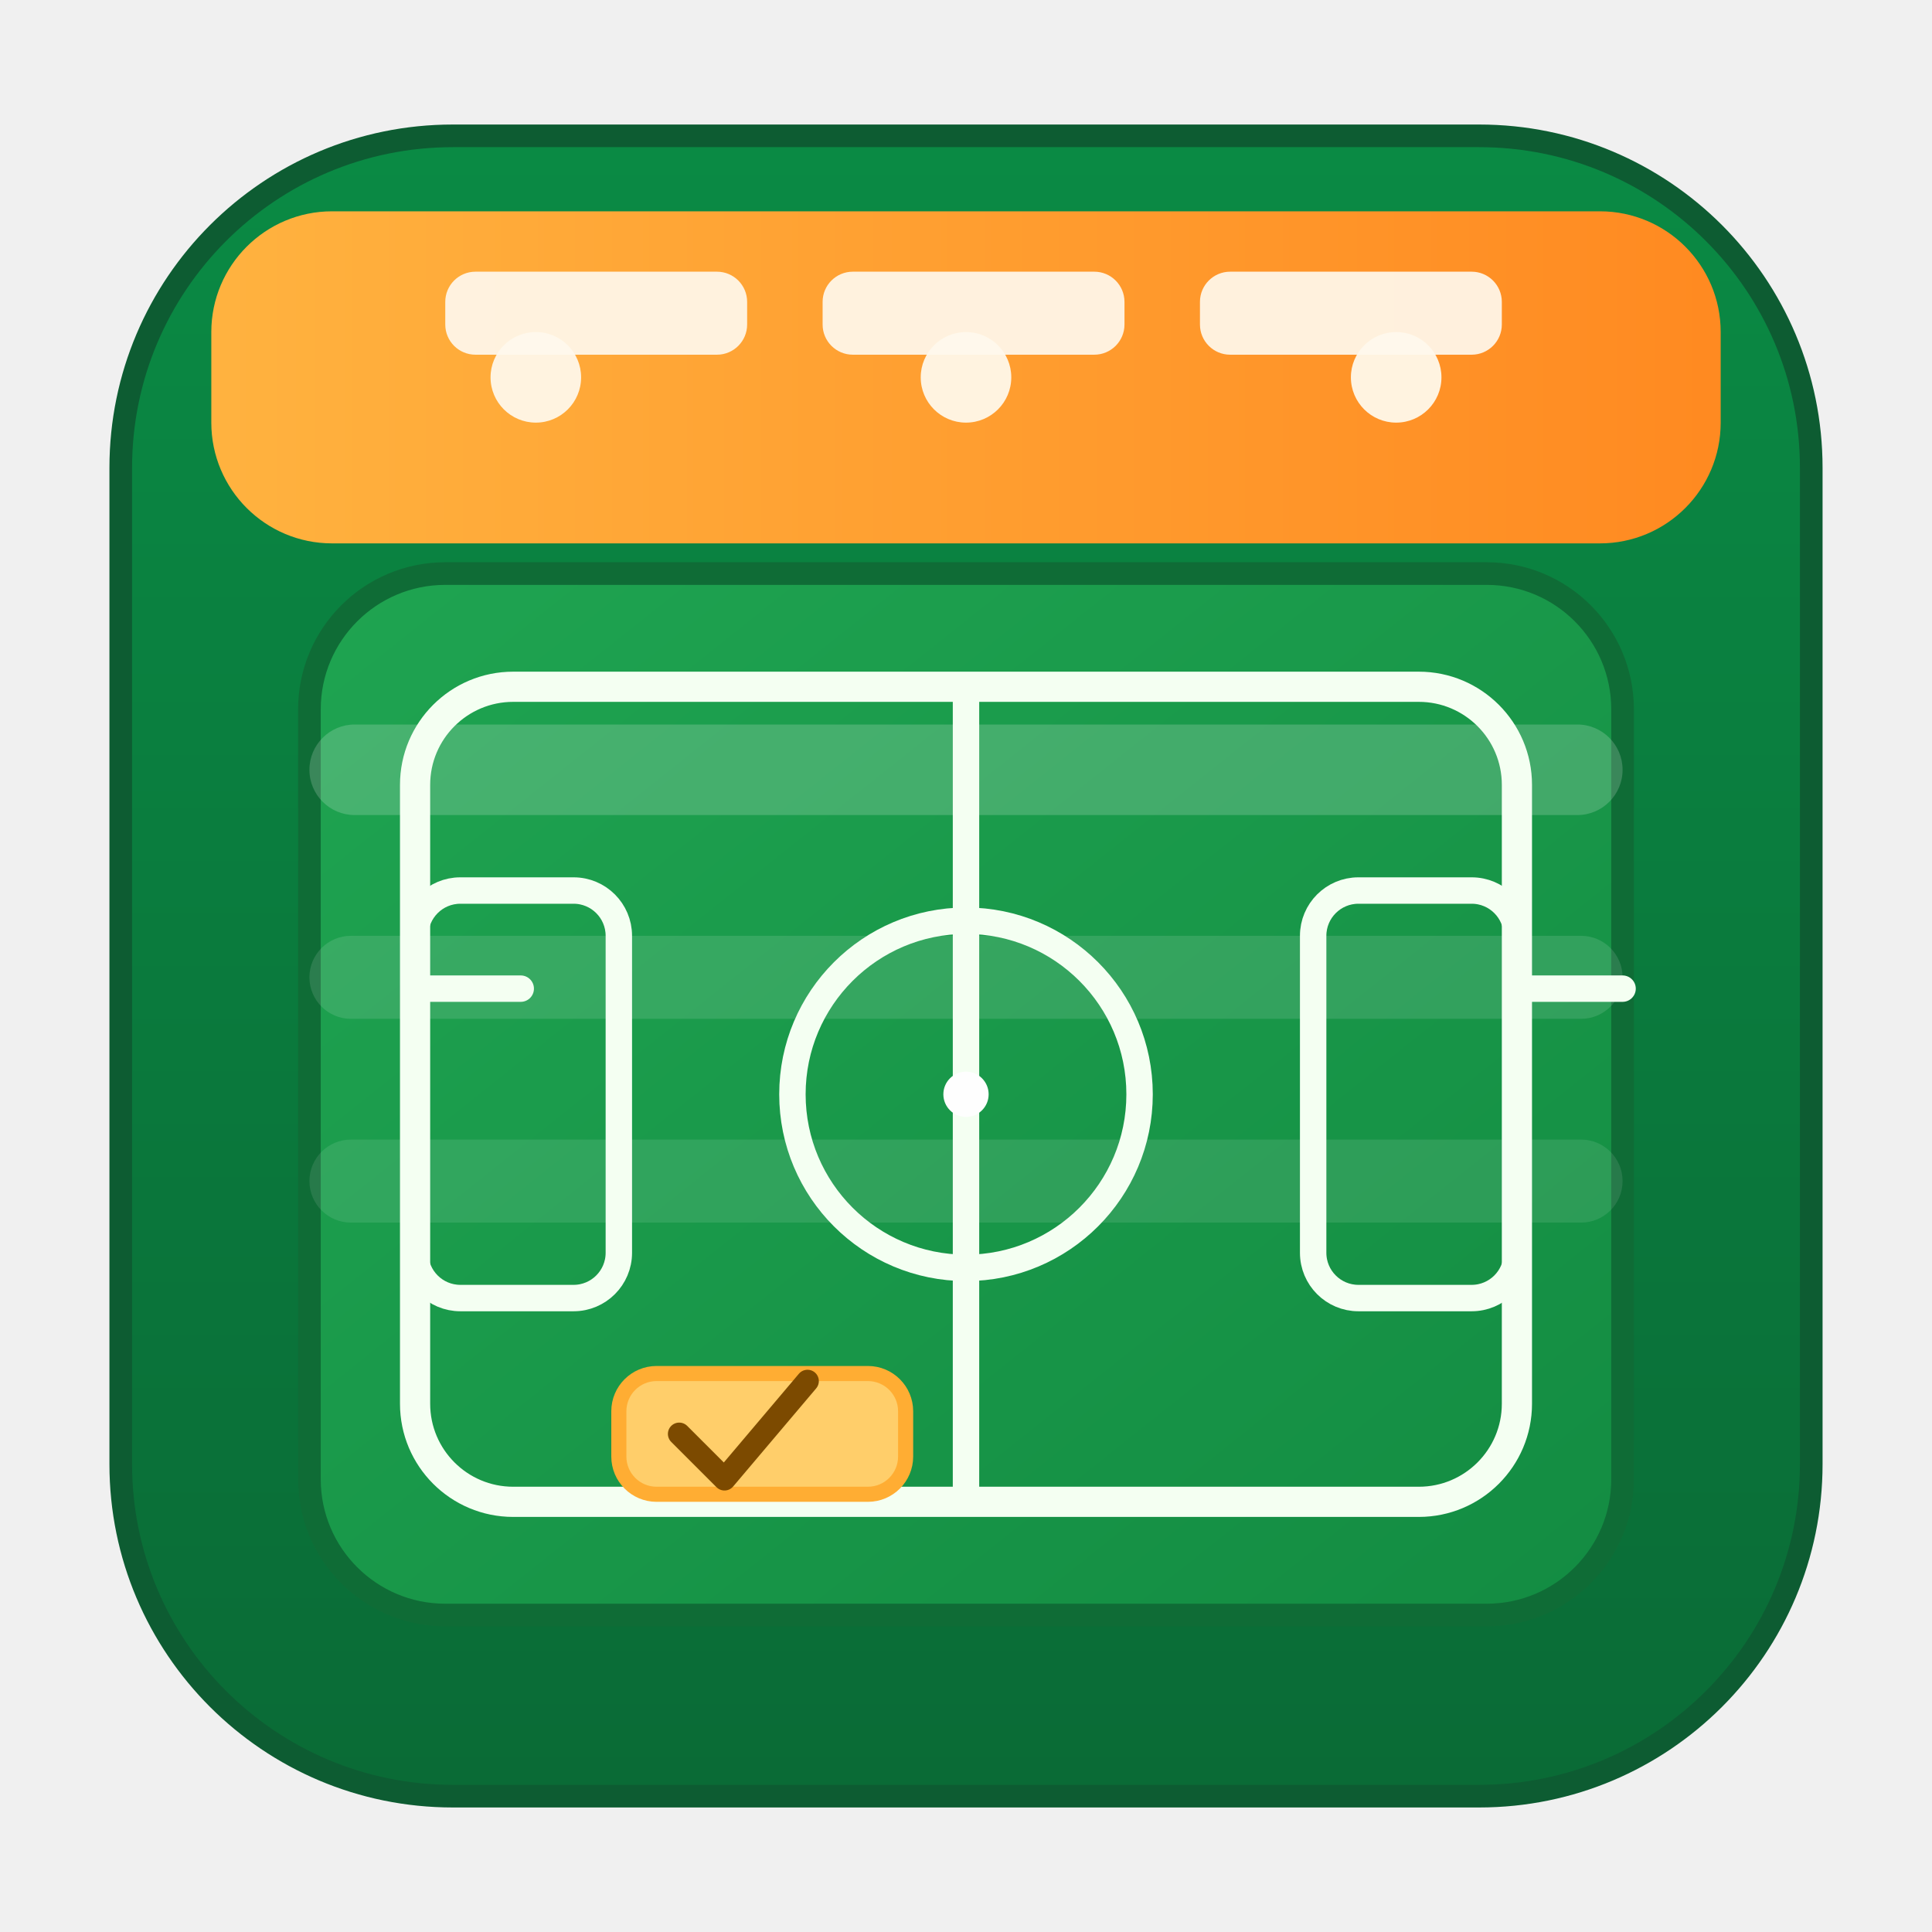
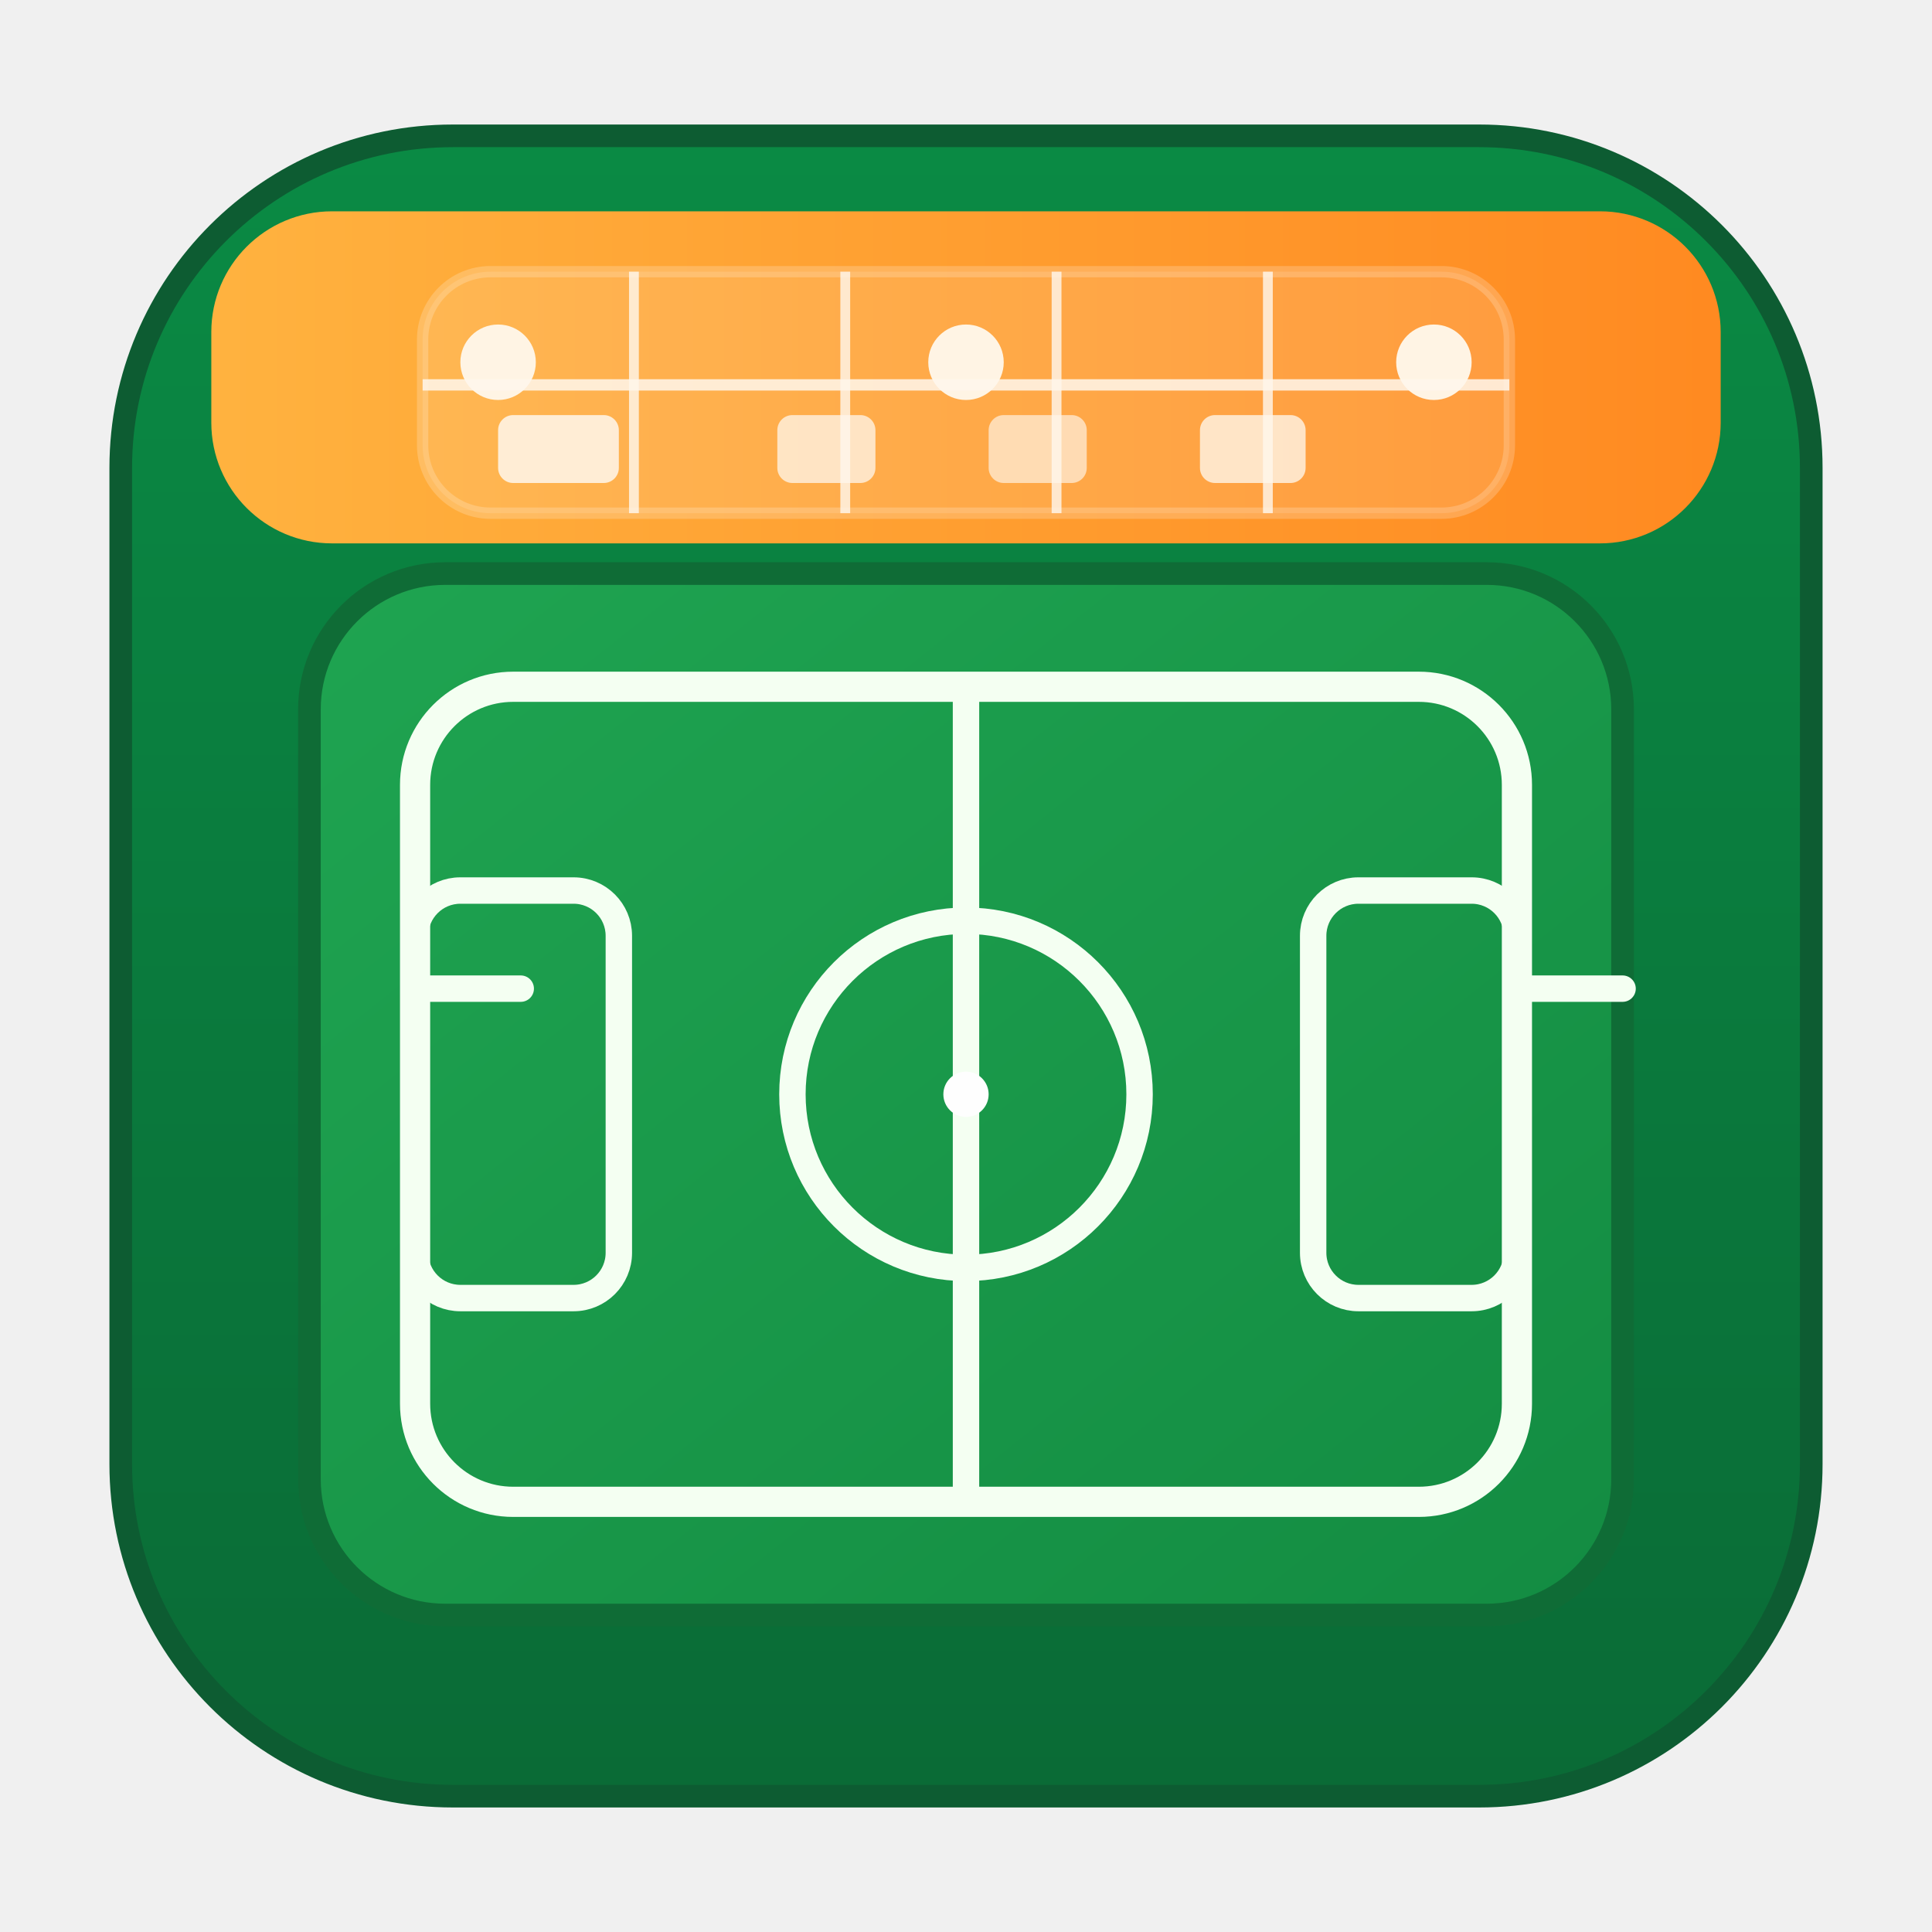
<svg xmlns="http://www.w3.org/2000/svg" viewBox="0 0 512 512" role="img" aria-label="Kalender und Fußballfeld Logo">
  <defs>
    <linearGradient id="card" x1="0" x2="0" y1="0" y2="1">
      <stop offset="0%" stop-color="#0a8a44" />
      <stop offset="100%" stop-color="#0a6b36" />
    </linearGradient>
    <linearGradient id="header" x1="0" x2="1" y1="0" y2="0">
      <stop offset="0%" stop-color="#ffb23f" />
      <stop offset="100%" stop-color="#ff8a21" />
    </linearGradient>
    <linearGradient id="field" x1="0" x2="1" y1="0" y2="1">
      <stop offset="0%" stop-color="#1fa451" />
      <stop offset="100%" stop-color="#138c42" />
    </linearGradient>
  </defs>
  <rect x="32" y="36" width="448" height="440" rx="88" fill="url(#card)" stroke="#0d5c32" stroke-width="6" />
  <rect x="56" y="56" width="400" height="88" rx="32" fill="url(#header)" />
-   <circle cx="142" cy="100" r="12" fill="#fff3e0" />
-   <circle cx="256" cy="100" r="12" fill="#fff3e0" />
-   <circle cx="370" cy="100" r="12" fill="#fff3e0" />
+   <circle cx="132" cy="96" r="10" fill="#fff3e0" />
+   <circle cx="256" cy="96" r="10" fill="#fff3e0" />
+   <circle cx="380" cy="96" r="10" fill="#fff3e0" />
+   <rect x="112" y="72" width="288" height="64" rx="18" fill="rgba(255,255,255,0.12)" stroke="rgba(255,255,255,0.2)" stroke-width="3" />
+   <path d="M112 102h288" stroke="#fff7ec" stroke-width="3" opacity="0.85" />
+   <g stroke="#fff7ec" stroke-width="2.6" opacity="0.82">
+     <line x1="168" y1="72" x2="168" y2="136" />
+     <line x1="224" y1="72" x2="224" y2="136" />
+     <line x1="280" y1="72" x2="280" y2="136" />
+     <line x1="336" y1="72" x2="336" y2="136" />
+   </g>
+   <rect x="132" y="110" width="32" height="18" rx="4" fill="#fff7ec" opacity="0.85" />
+   <rect x="206" y="110" width="26" height="18" rx="4" fill="#fff7ec" opacity="0.75" />
+   <rect x="262" y="110" width="26" height="18" rx="4" fill="#fff7ec" opacity="0.65" />
+   <rect x="318" y="110" width="28" height="18" rx="4" fill="#fff7ec" opacity="0.78" />
  <rect x="82" y="152" width="348" height="276" rx="36" fill="url(#field)" stroke="#0f6c36" stroke-width="6" />
-   <rect x="82" y="192" width="348" height="24" rx="12" fill="#ffffff" opacity="0.18" />
-   <rect x="82" y="248" width="348" height="22" rx="11" fill="#ffffff" opacity="0.12" />
-   <rect x="82" y="302" width="348" height="22" rx="11" fill="#ffffff" opacity="0.10" />
  <rect x="110" y="182" width="292" height="216" rx="26" fill="none" stroke="#f4fff2" stroke-width="8" />
  <line x1="256" y1="182" x2="256" y2="398" stroke="#f4fff2" stroke-width="7" />
  <circle cx="256" cy="290" r="46" fill="none" stroke="#f4fff2" stroke-width="7" />
  <circle cx="256" cy="290" r="6" fill="#fefefe" />
  <rect x="110" y="236" width="54" height="108" rx="12" fill="none" stroke="#f4fff2" stroke-width="7" />
  <rect x="348" y="236" width="54" height="108" rx="12" fill="none" stroke="#f4fff2" stroke-width="7" />
  <path d="M110 262h28" stroke="#f4fff2" stroke-width="7" stroke-linecap="round" />
  <path d="M402 262h28" stroke="#f4fff2" stroke-width="7" stroke-linecap="round" />
-   <rect x="118" y="72" width="80" height="22" rx="8" fill="#fff8ed" opacity="0.92" />
-   <rect x="218" y="72" width="80" height="22" rx="8" fill="#fff8ed" opacity="0.92" />
-   <rect x="318" y="72" width="80" height="22" rx="8" fill="#fff8ed" opacity="0.92" />
-   <rect x="164" y="364" width="76" height="32" rx="10" fill="#ffce6a" stroke="#ffad33" stroke-width="4" />
-   <path d="M180 380l12 12 22-26" fill="none" stroke="#7c4a00" stroke-width="6" stroke-linecap="round" stroke-linejoin="round" />
</svg>
